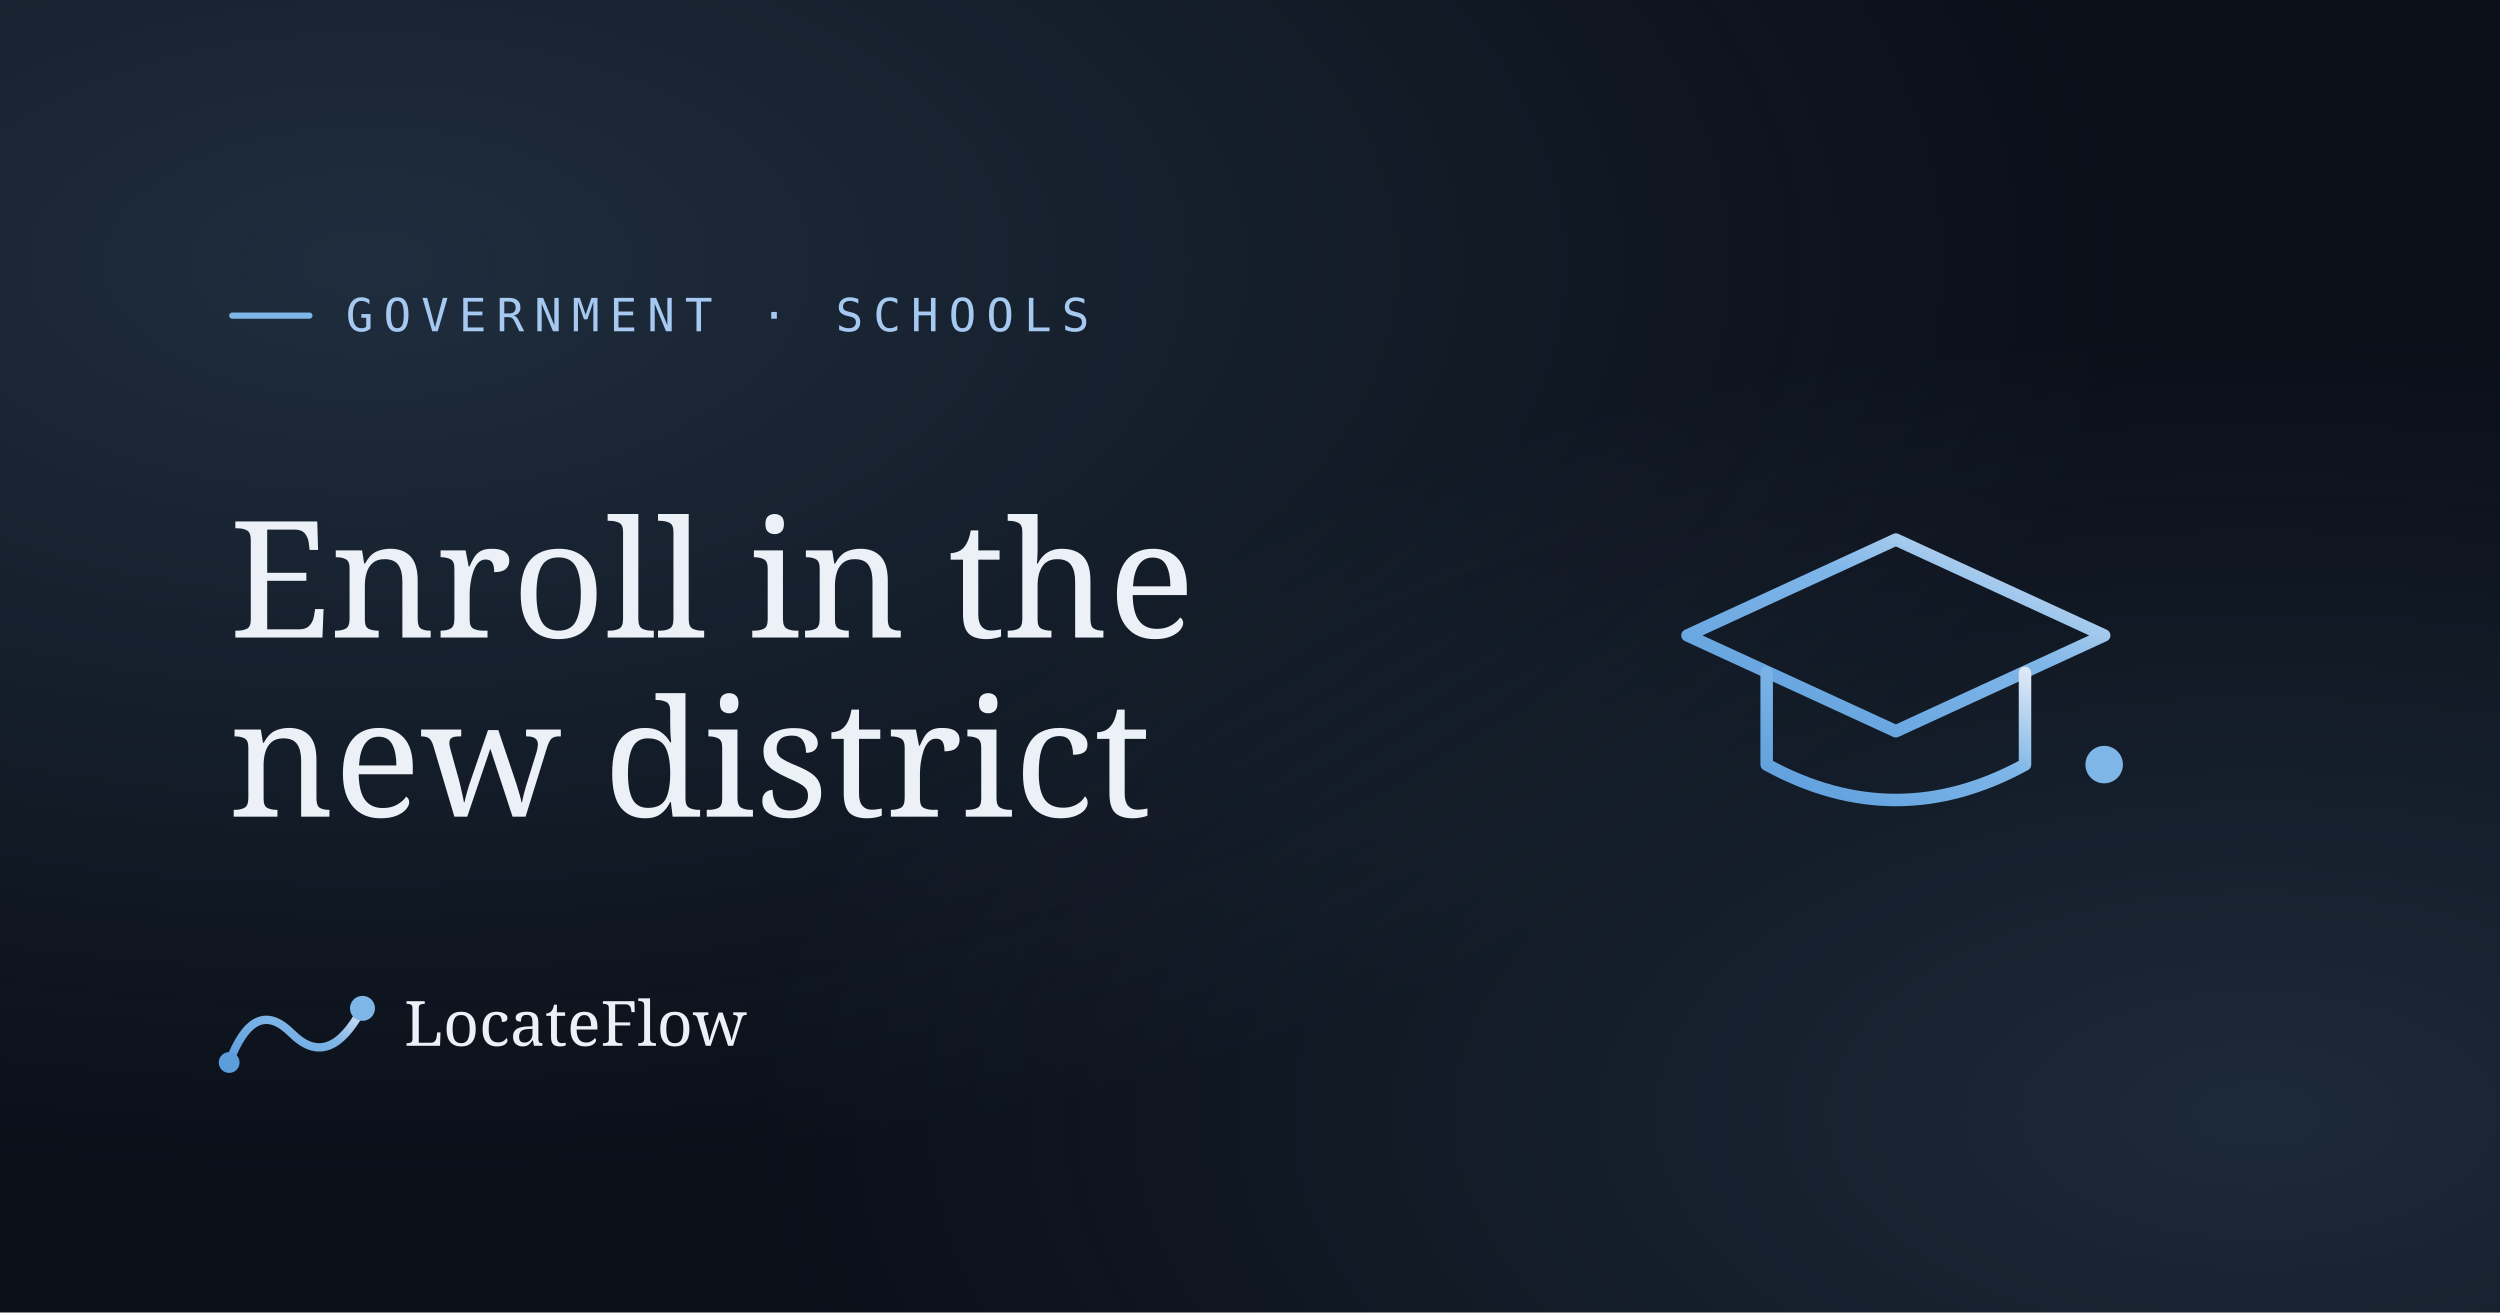
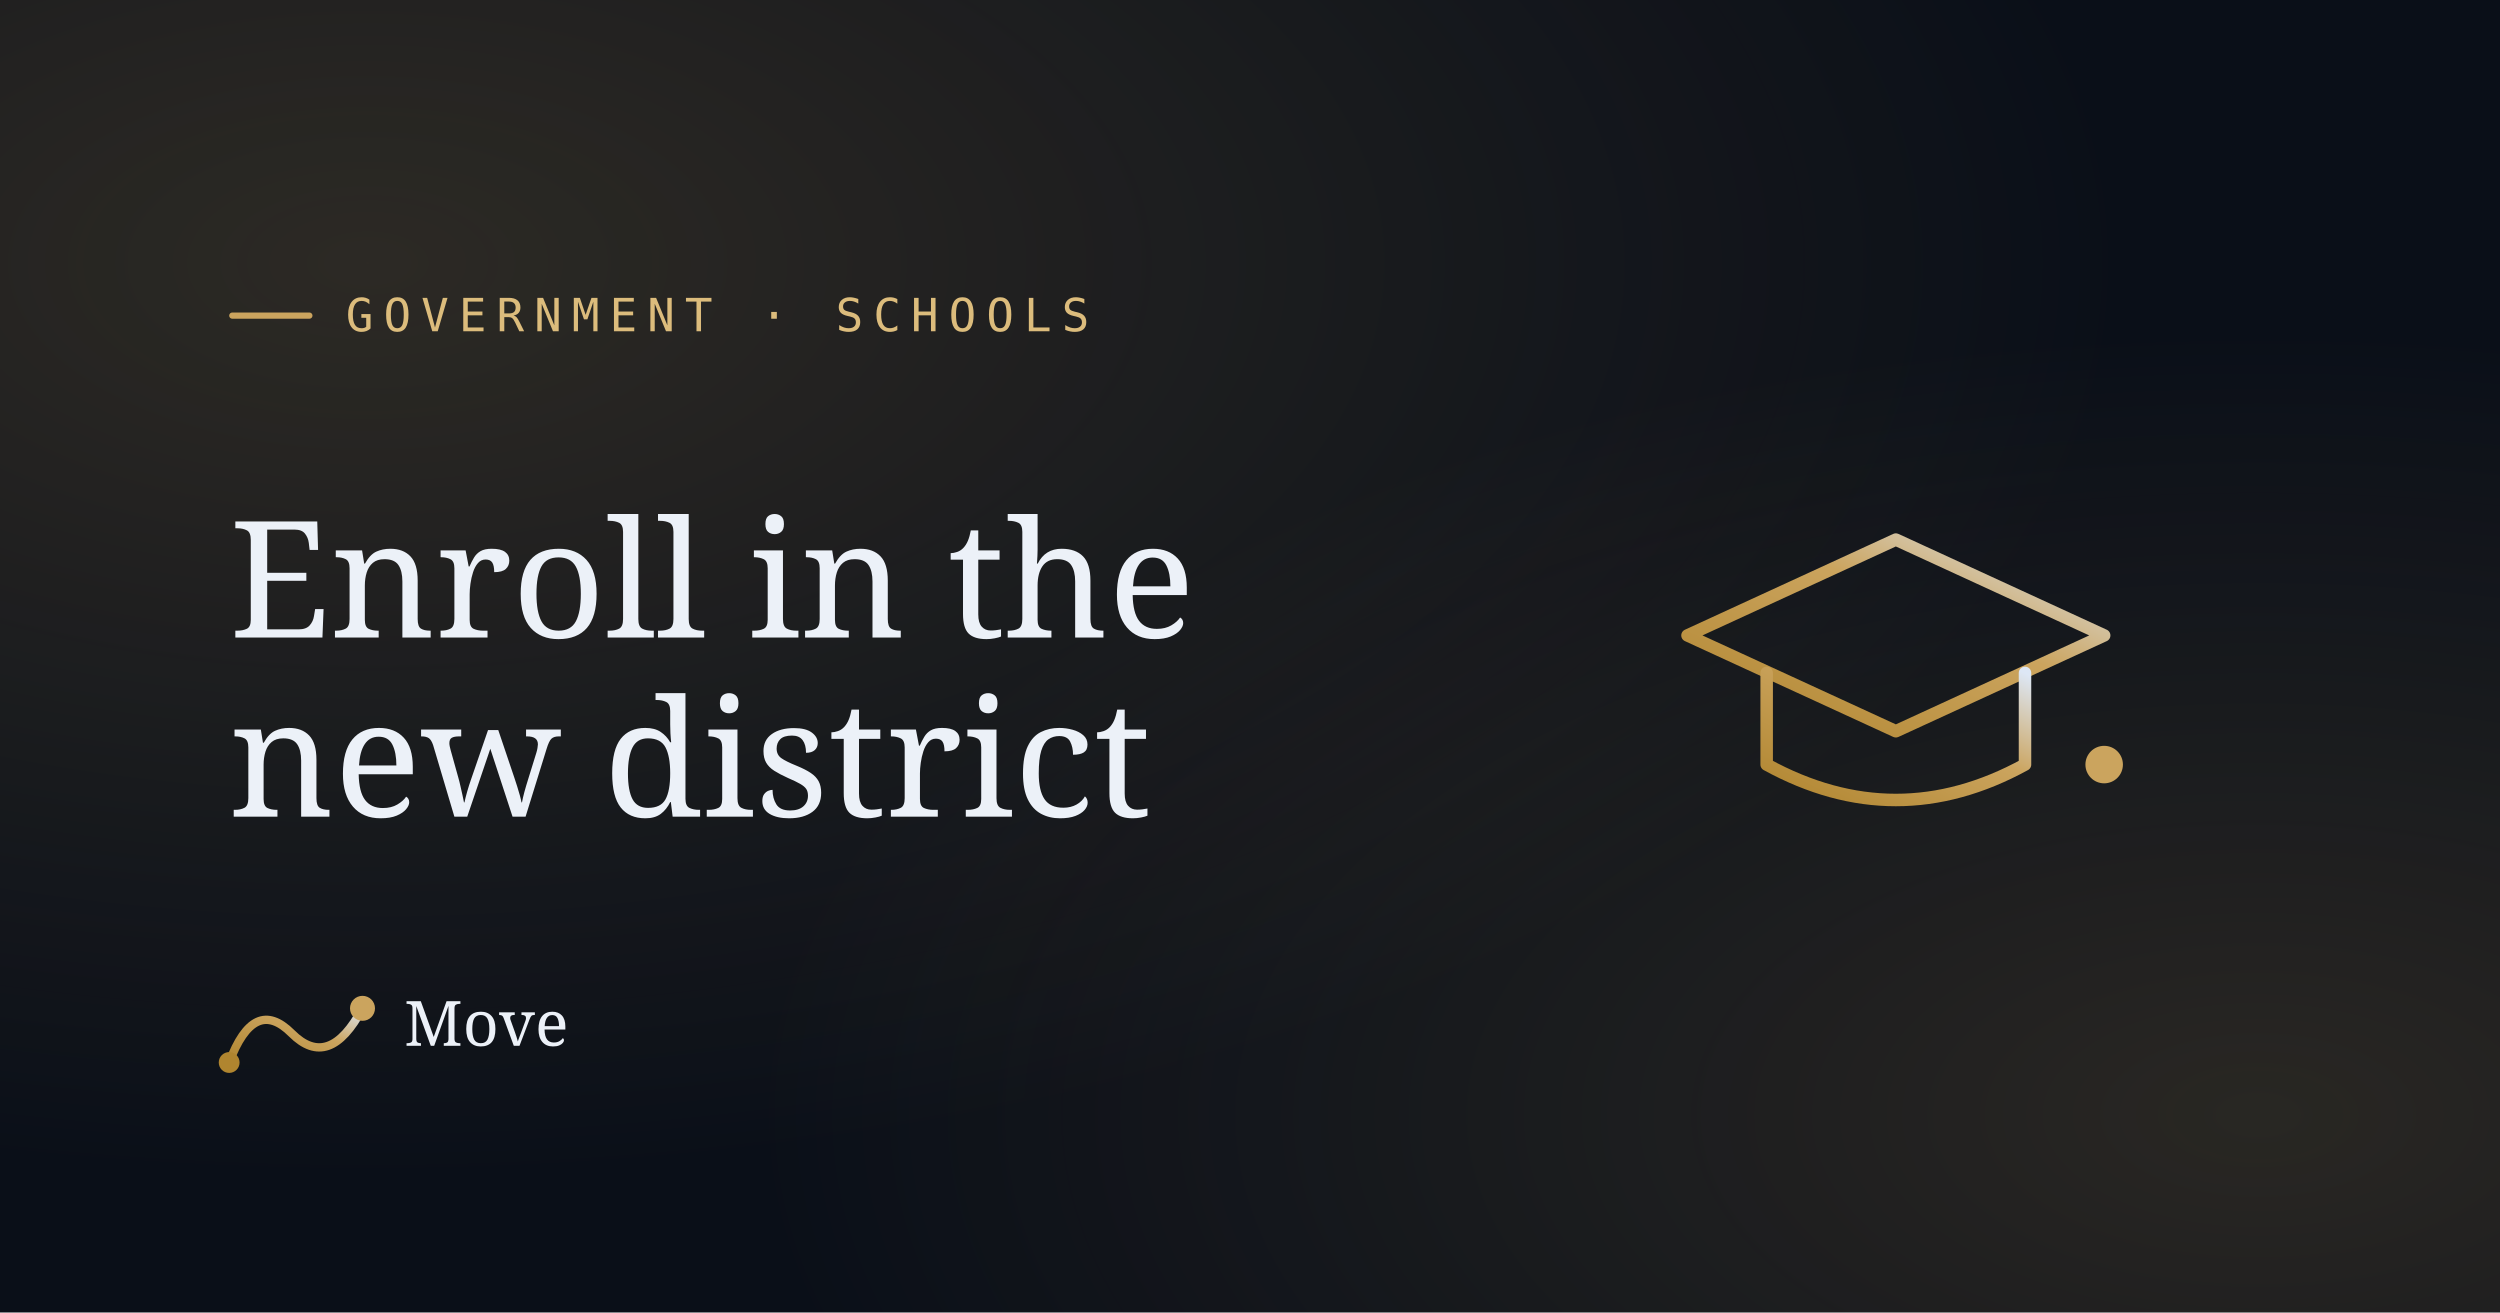
<svg xmlns="http://www.w3.org/2000/svg" viewBox="0 0 1200 630" fill="none" role="img" aria-label="Enrolling kids in a new school district">
  <defs>
    <linearGradient id="flow" x1="0" y1="1" x2="1" y2="0">
-       <stop offset="0%" stop-color="#5C9DDC" />
-       <stop offset="60%" stop-color="#7FB6E8" />
+       <stop offset="0%" stop-color="#B0852F" />
+       <stop offset="60%" stop-color="#CBA45E" />
      <stop offset="100%" stop-color="#DDE7F5" />
    </linearGradient>
    <radialGradient id="tr" cx="0.15" cy="0.2" r="0.7">
-       <stop offset="0%" stop-color="#7FB6E8" stop-opacity="0.18" />
-       <stop offset="100%" stop-color="#7FB6E8" stop-opacity="0" />
+       <stop offset="0%" stop-color="#CBA45E" stop-opacity="0.18" />
+       <stop offset="100%" stop-color="#CBA45E" stop-opacity="0" />
    </radialGradient>
    <radialGradient id="br" cx="0.9" cy="0.85" r="0.6">
-       <stop offset="0%" stop-color="#7FB6E8" stop-opacity="0.16" />
-       <stop offset="100%" stop-color="#7FB6E8" stop-opacity="0" />
+       <stop offset="0%" stop-color="#CBA45E" stop-opacity="0.16" />
+       <stop offset="100%" stop-color="#CBA45E" stop-opacity="0" />
    </radialGradient>
  </defs>
  <rect width="1200" height="630" fill="#0A0F18" />
  <rect width="1200" height="630" fill="url(#tr)" />
  <rect width="1200" height="630" fill="url(#br)" />
-   <rect x="110" y="150" width="40" height="3" rx="1.5" fill="#7FB6E8" />
-   <text x="166" y="159" font-family="'Geist Mono', ui-monospace, monospace" font-size="22" letter-spacing="0.22em" fill="#A5C9F0">GOVERNMENT · SCHOOLS</text>
-   <text x="110" y="306" font-family="Fraunces, Georgia, serif" font-size="78" font-weight="500" fill="#ECF1F8" letter-spacing="0">Enroll in the</text>
-   <text x="110" y="392" font-family="Fraunces, Georgia, serif" font-size="78" font-weight="500" fill="#ECF1F8" letter-spacing="0">new district</text>
+   <rect x="110" y="150" width="40" height="3" rx="1.5" fill="#CBA45E" />
+   <text x="166" y="159" font-family="'Geist Mono', ui-monospace, monospace" font-size="22" letter-spacing="0.22em" fill="#DCBC7C">GOVERNMENT · SCHOOLS</text>
+   <text x="110" y="306" font-family="Playfair Display, Didot, Georgia, serif" font-size="78" font-weight="500" fill="#ECF1F8" letter-spacing="0">Enroll in the</text>
+   <text x="110" y="392" font-family="Playfair Display, Didot, Georgia, serif" font-size="78" font-weight="500" fill="#ECF1F8" letter-spacing="0">new district</text>
  <g transform="translate(800,235)" stroke="url(#flow)" stroke-width="6" stroke-linecap="round" stroke-linejoin="round">
    <path d="M10 70 L110 24 L210 70 L110 116 Z" />
    <path d="M48 88 V 132 Q 110 166 172 132 V 88" />
    <line x1="210" y1="70" x2="210" y2="124" />
-     <circle cx="210" cy="132" r="9" fill="#7FB6E8" stroke="none" />
+     <circle cx="210" cy="132" r="9" fill="#CBA45E" stroke="none" />
  </g>
  <g transform="translate(110,470)">
    <path d="M0 40 Q 12 8, 30 26 T 64 14" stroke="url(#flow)" stroke-width="4" fill="none" stroke-linecap="round" />
-     <circle cx="0" cy="40" r="5" fill="#5C9DDC" />
-     <circle cx="64" cy="14" r="6" fill="#7FB6E8" />
-     <text x="84" y="32" font-family="Fraunces, Georgia, serif" font-size="30" fill="#ECF1F8">LocateFlow</text>
+     <circle cx="0" cy="40" r="5" fill="#B0852F" />
+     <circle cx="64" cy="14" r="6" fill="#CBA45E" />
+     <text x="84" y="32" font-family="Playfair Display, Didot, Georgia, serif" font-size="30" fill="#ECF1F8">Move</text>
  </g>
</svg>
